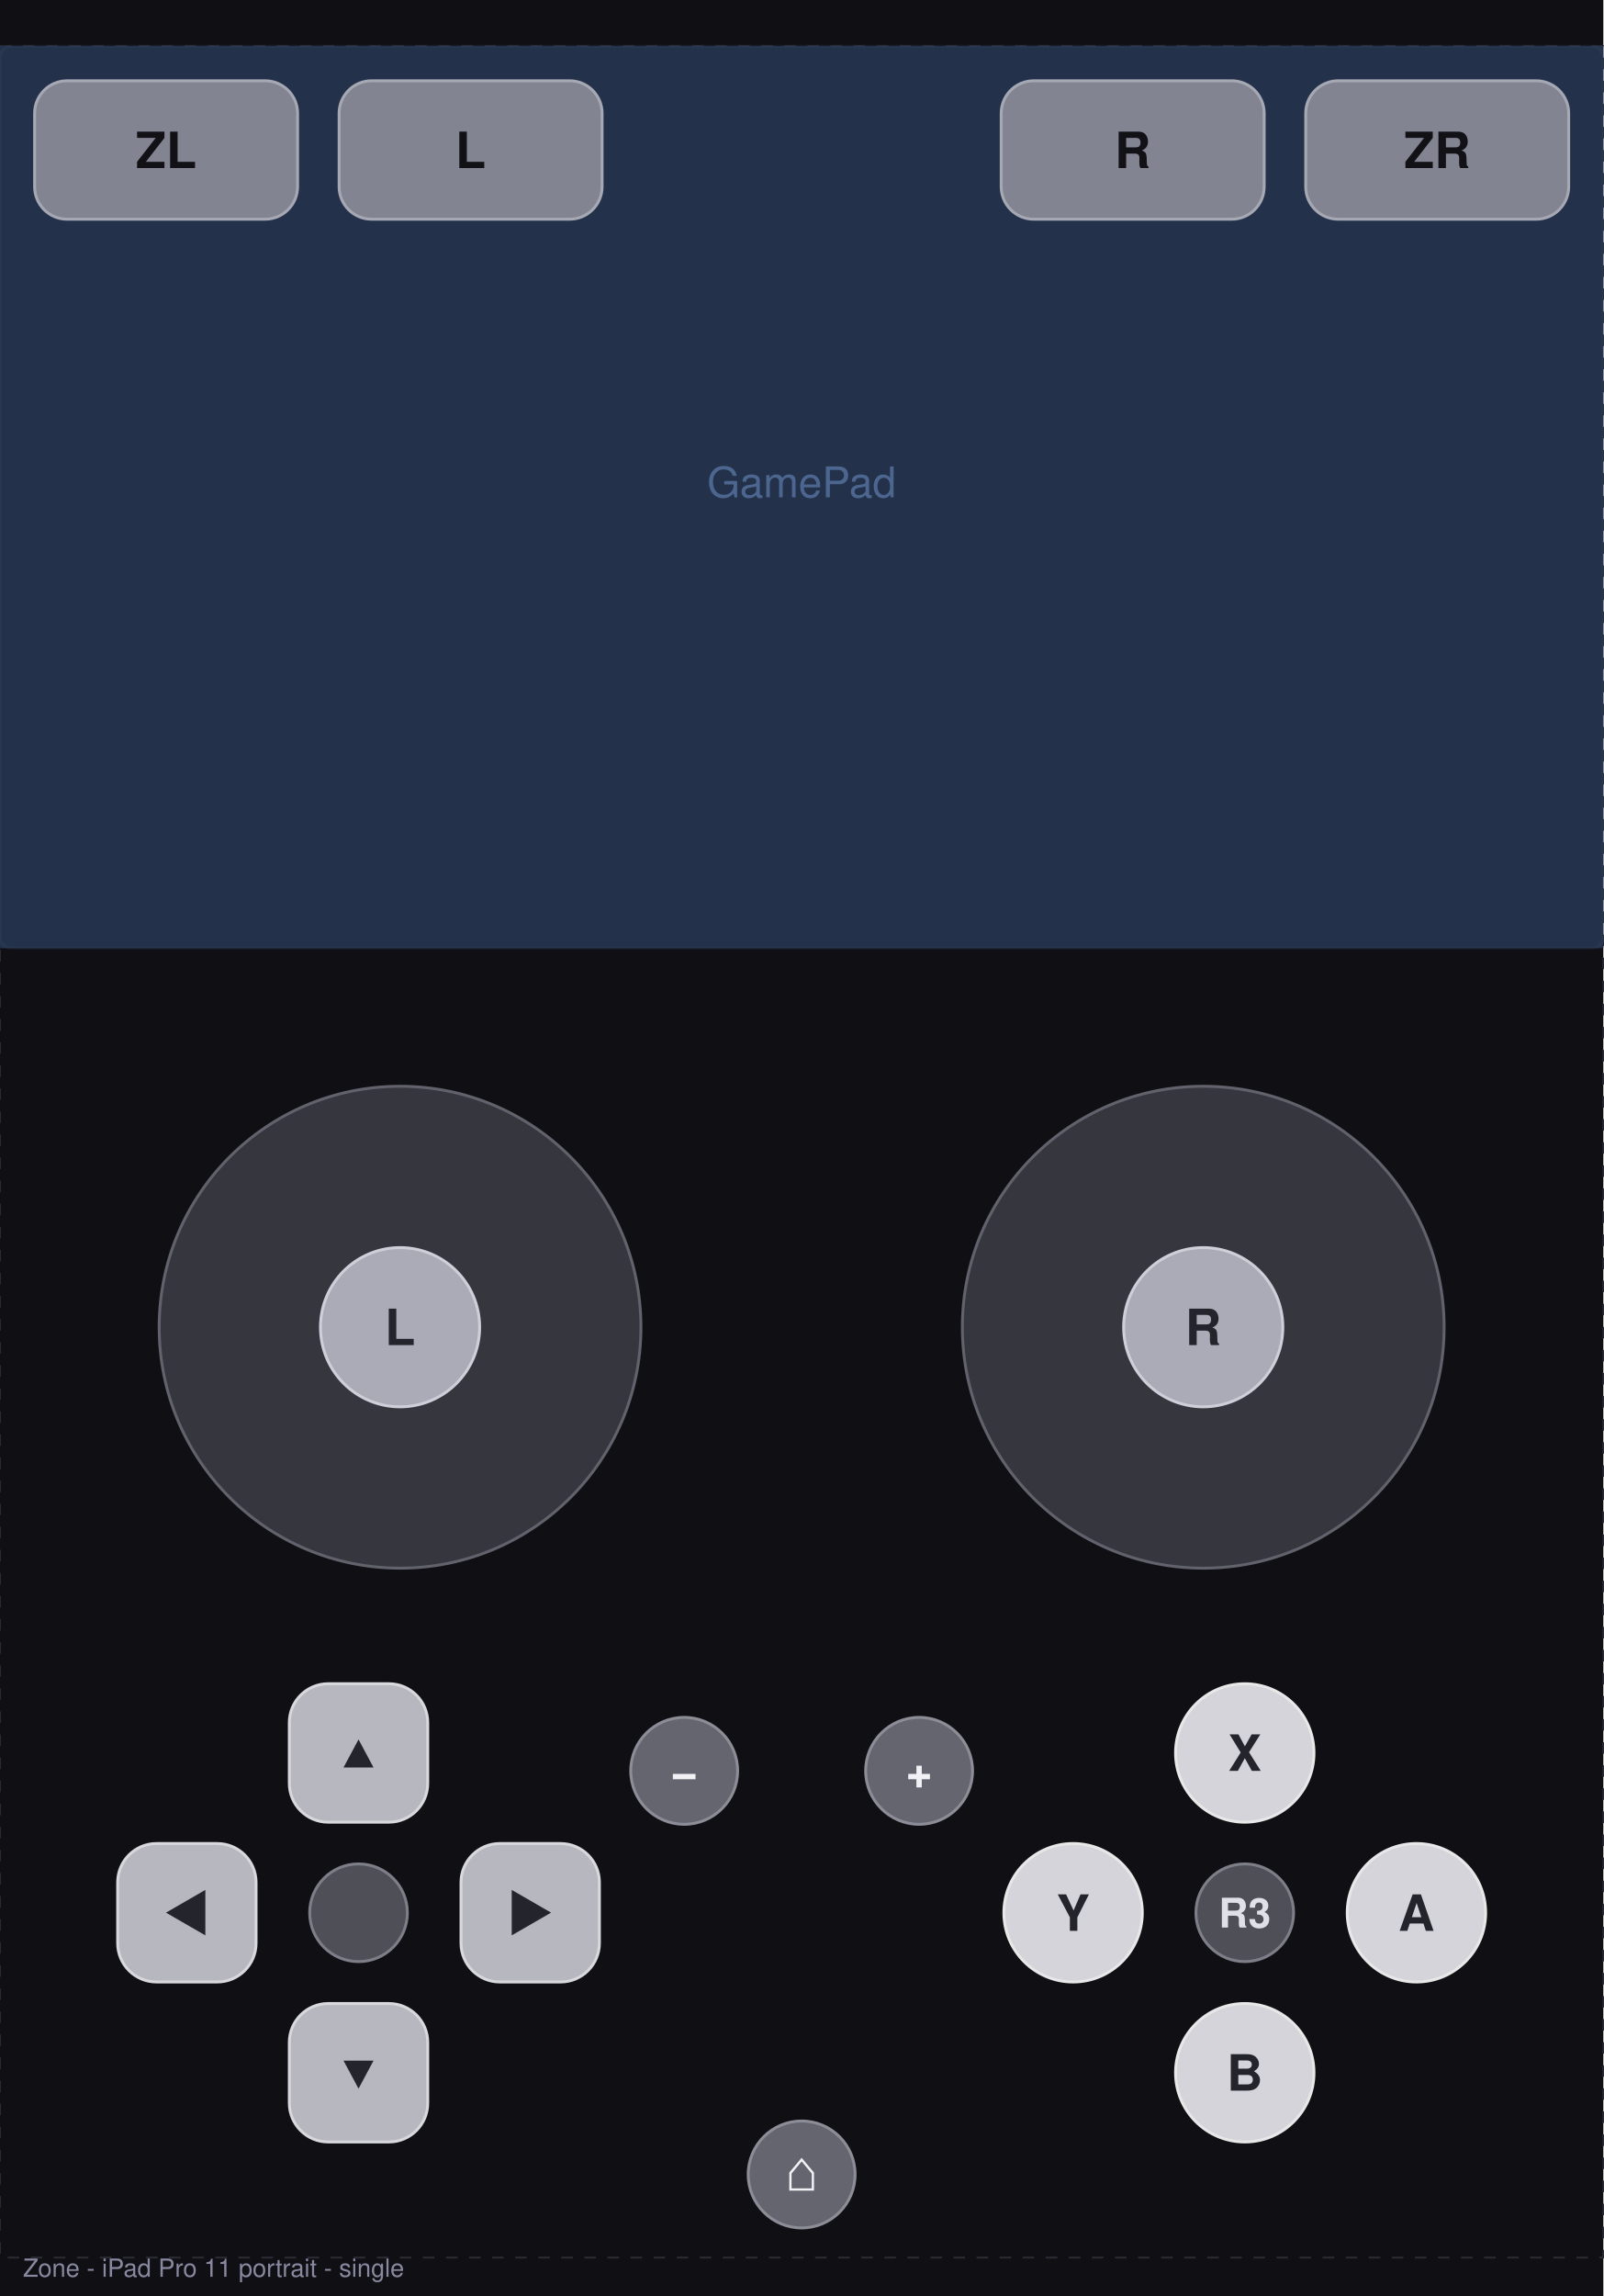
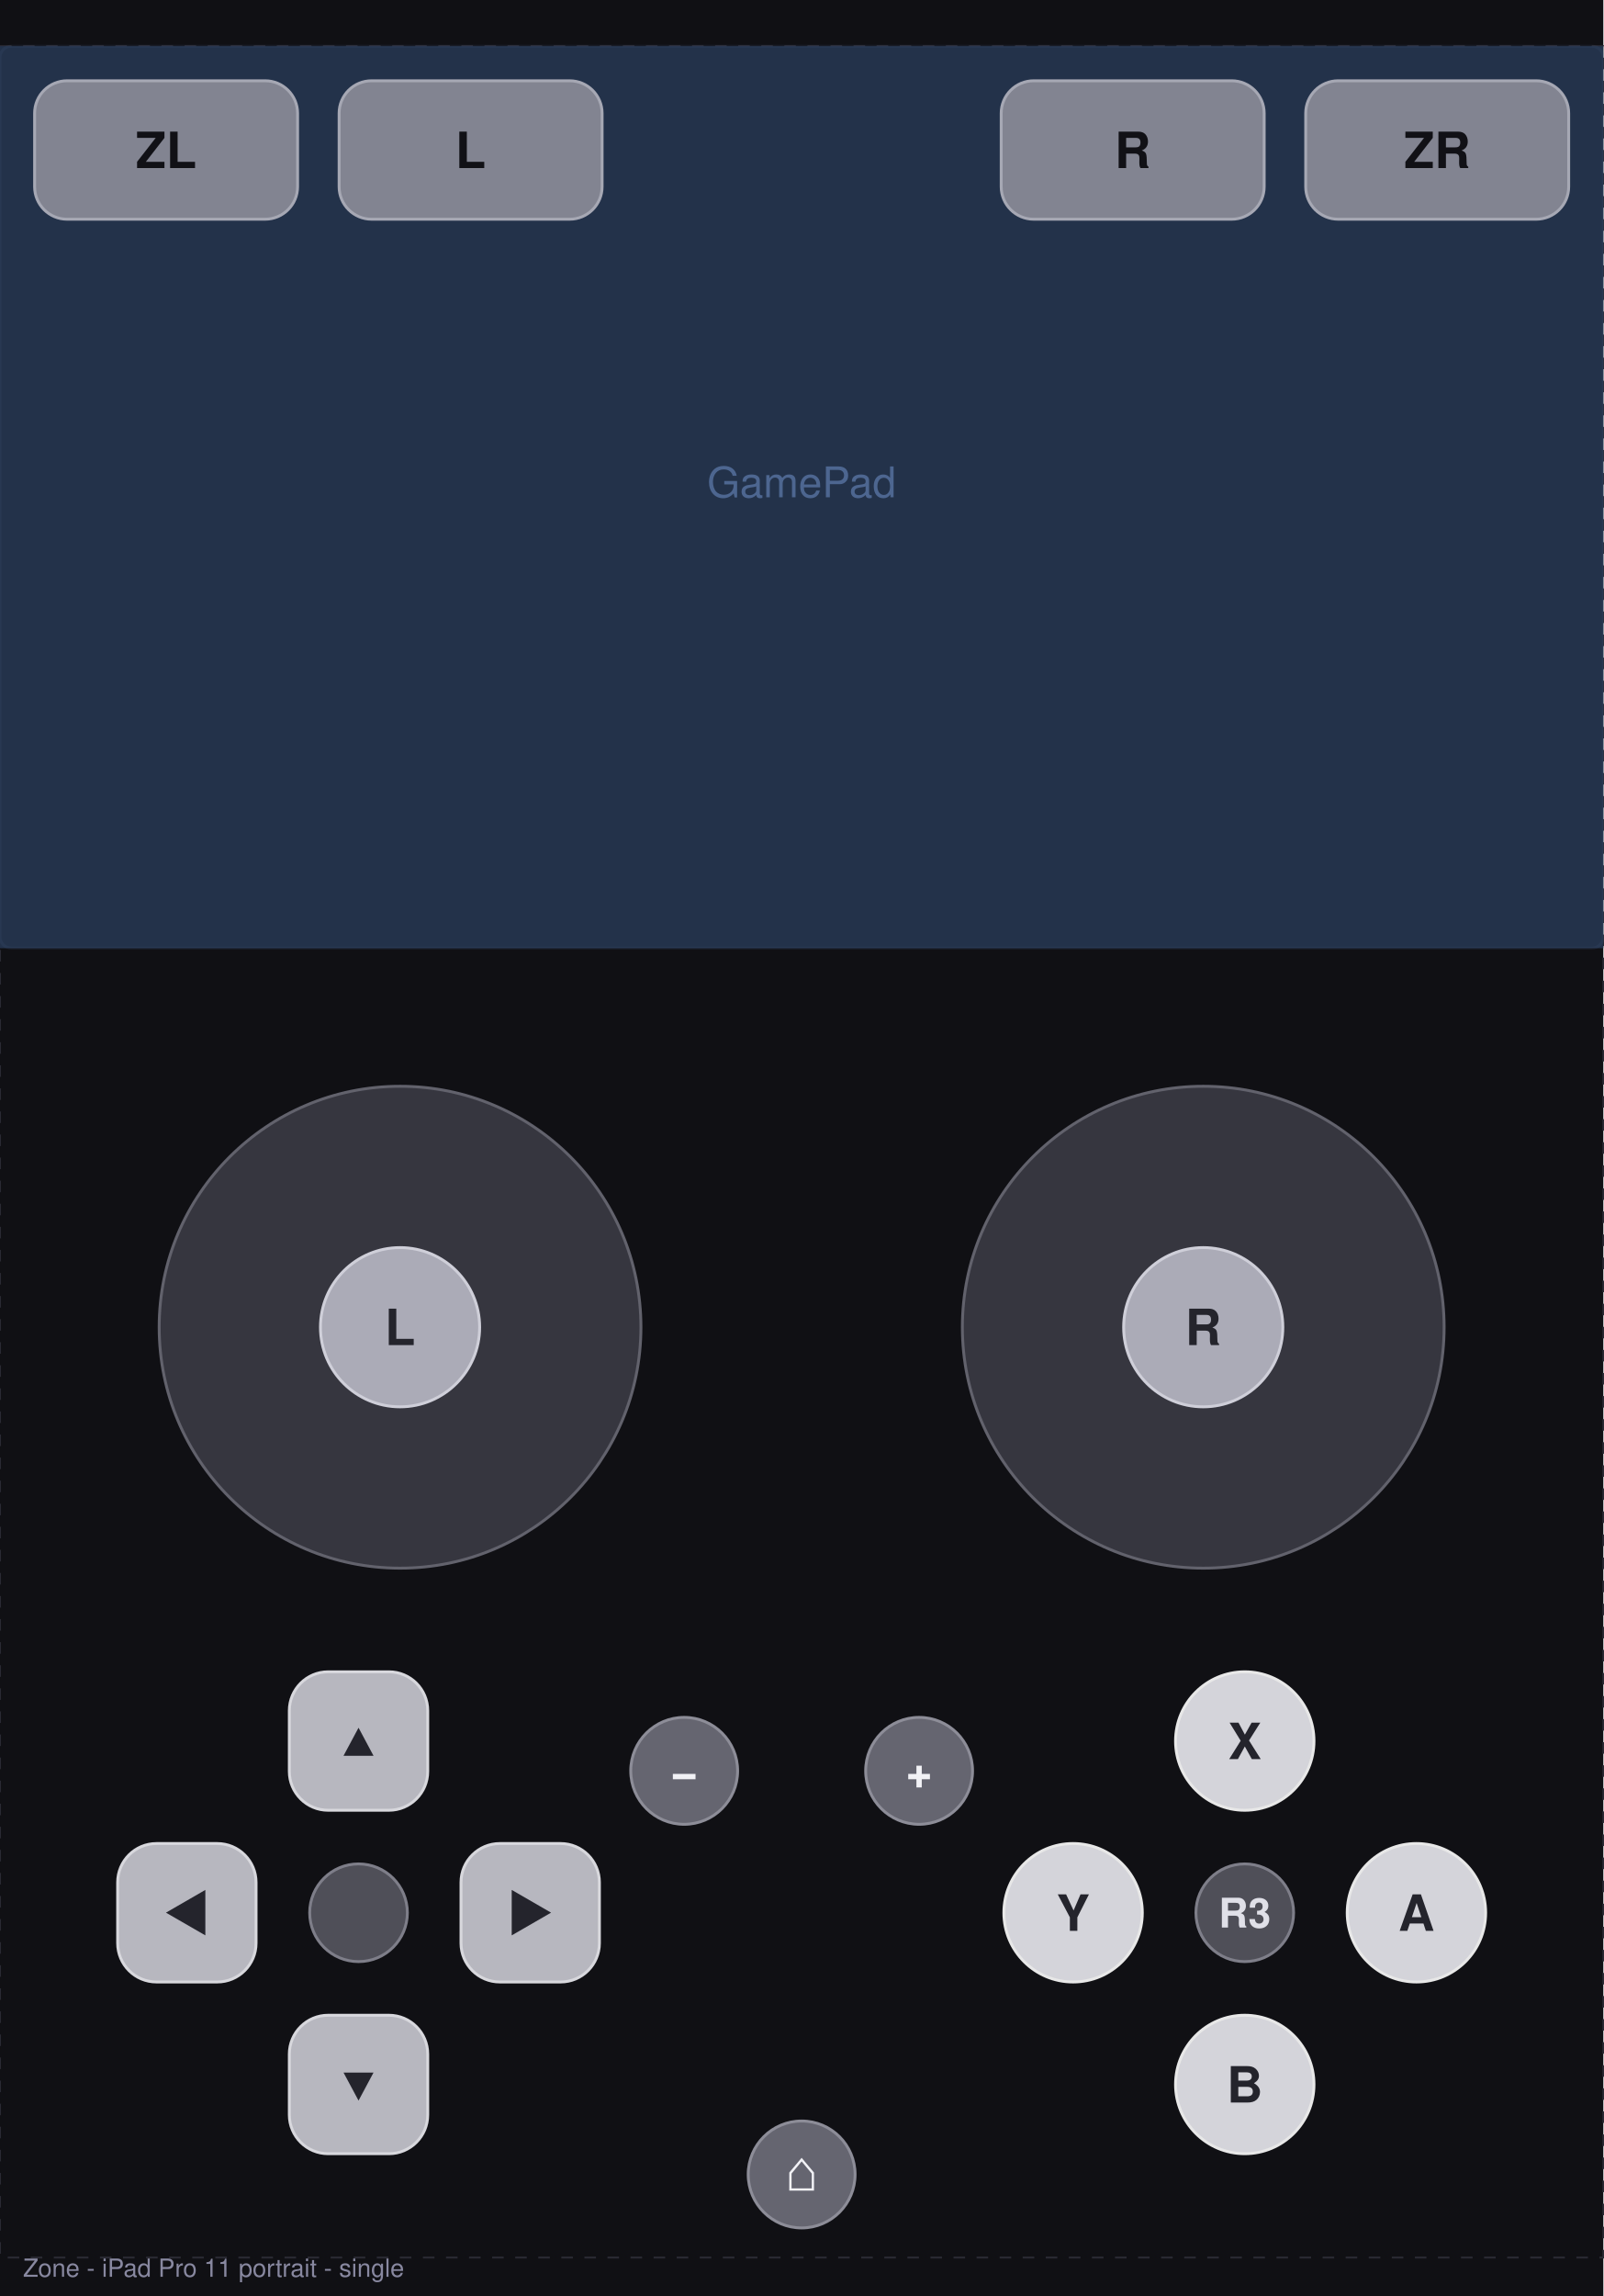
<svg xmlns="http://www.w3.org/2000/svg" width="834" height="1194" viewBox="0 0 834.0 1194.0" font-family="-apple-system, Helvetica, sans-serif">
  <rect width="100%" height="100%" fill="#101014" />
  <rect x="0.0" y="24.0" width="834.0" height="1150.0" fill="none" stroke="#2a2a33" stroke-dasharray="6 6" />
  <rect x="0.0" y="24.0" width="834.0" height="469.1" fill="#23324a" />
  <text x="417.0" y="258.6" fill="#4d6690" font-size="22" text-anchor="middle">GamePad</text>
  <rect x="0.0" y="24.0" width="834.0" height="469.1" rx="6.0" fill="none" stroke="#4d6690" stroke-width="1.5" opacity="0.12" />
  <rect x="18.0" y="42.0" width="136.8" height="72.0" rx="16.9" fill="#8d8d99" stroke="#b5b5c0" stroke-width="1.5" opacity="0.9" />
  <text x="86.4" y="87.4" fill="#111116" font-size="26.0" font-weight="600" text-anchor="middle" opacity="1.0">ZL</text>
  <rect x="176.4" y="42.0" width="136.8" height="72.0" rx="16.9" fill="#8d8d99" stroke="#b5b5c0" stroke-width="1.5" opacity="0.9" />
  <text x="244.8" y="87.4" fill="#111116" font-size="26.0" font-weight="600" text-anchor="middle" opacity="1.0">L</text>
  <rect x="679.2" y="42.0" width="136.8" height="72.0" rx="16.9" fill="#8d8d99" stroke="#b5b5c0" stroke-width="1.5" opacity="0.9" />
  <text x="747.6" y="87.4" fill="#111116" font-size="26.0" font-weight="600" text-anchor="middle" opacity="1.0">ZR</text>
  <rect x="520.8" y="42.0" width="136.8" height="72.0" rx="16.9" fill="#8d8d99" stroke="#b5b5c0" stroke-width="1.5" opacity="0.9" />
  <text x="589.2" y="87.4" fill="#111116" font-size="26.0" font-weight="600" text-anchor="middle" opacity="1.0">R</text>
  <circle cx="208.1" cy="690.2" r="125.3" fill="#3a3a44" stroke="#6a6a76" stroke-width="1.5" opacity="0.9" />
  <circle cx="208.1" cy="690.2" r="41.4" fill="#b8b8c4" stroke="#e0e0ea" stroke-width="1.5" opacity="0.9" />
  <text x="208.1" y="699.5" fill="#24242c" font-size="26.0" font-weight="600" text-anchor="middle" opacity="1.0">L</text>
  <circle cx="625.9" cy="690.2" r="125.3" fill="#3a3a44" stroke="#6a6a76" stroke-width="1.5" opacity="0.9" />
  <circle cx="625.9" cy="690.2" r="41.4" fill="#b8b8c4" stroke="#e0e0ea" stroke-width="1.5" opacity="0.9" />
  <text x="625.9" y="699.5" fill="#24242c" font-size="26.0" font-weight="600" text-anchor="middle" opacity="1.0">R</text>
-   <rect x="150.5" y="875.6" width="72.0" height="72.0" rx="20.2" fill="#c9c9d2" stroke="#ededf3" stroke-width="1.5" opacity="0.9" />
-   <text x="186.5" y="920.9" fill="#24242c" font-size="26.0" font-weight="600" text-anchor="middle" opacity="1.0">▲</text>
-   <rect x="150.5" y="1041.9" width="72.0" height="72.0" rx="20.2" fill="#c9c9d2" stroke="#ededf3" stroke-width="1.5" opacity="0.9" />
-   <text x="186.5" y="1087.2" fill="#24242c" font-size="26.0" font-weight="600" text-anchor="middle" opacity="1.0">▼</text>
+   <rect x="150.5" y="869.4" width="72.0" height="72.0" rx="20.2" fill="#c9c9d2" stroke="#ededf3" stroke-width="1.5" opacity="0.9" />
+   <text x="186.5" y="914.8" fill="#24242c" font-size="26.0" font-weight="600" text-anchor="middle" opacity="1.0">▲</text>
+   <rect x="150.5" y="1048.0" width="72.0" height="72.0" rx="20.2" fill="#c9c9d2" stroke="#ededf3" stroke-width="1.5" opacity="0.9" />
+   <text x="186.5" y="1093.4" fill="#24242c" font-size="26.0" font-weight="600" text-anchor="middle" opacity="1.0">▼</text>
  <rect x="61.2" y="958.7" width="72.0" height="72.0" rx="20.2" fill="#c9c9d2" stroke="#ededf3" stroke-width="1.5" opacity="0.9" />
  <text x="97.2" y="1004.1" fill="#24242c" font-size="26.0" font-weight="600" text-anchor="middle" opacity="1.0">◀</text>
  <rect x="239.8" y="958.7" width="72.0" height="72.0" rx="20.2" fill="#c9c9d2" stroke="#ededf3" stroke-width="1.5" opacity="0.9" />
  <text x="275.8" y="1004.1" fill="#24242c" font-size="26.0" font-weight="600" text-anchor="middle" opacity="1.0">▶</text>
  <circle cx="186.5" cy="994.7" r="25.4" fill="#55555f" stroke="#8a8a96" stroke-width="1.5" opacity="0.9" />
  <circle cx="355.9" cy="920.9" r="27.8" fill="#6e6e7a" stroke="#9a9aa6" stroke-width="1.5" opacity="0.9" />
  <text x="355.9" y="929.3" fill="#f2f2f6" font-size="23.4" font-weight="600" text-anchor="middle" opacity="1.0">−</text>
  <circle cx="478.1" cy="920.9" r="27.8" fill="#6e6e7a" stroke="#9a9aa6" stroke-width="1.5" opacity="0.9" />
  <text x="478.1" y="929.3" fill="#f2f2f6" font-size="23.4" font-weight="600" text-anchor="middle" opacity="1.0">+</text>
  <circle cx="417.0" cy="1130.8" r="27.8" fill="#6e6e7a" stroke="#9a9aa6" stroke-width="1.5" opacity="0.9" />
  <text x="417.0" y="1139.2" fill="#f2f2f6" font-size="23.4" font-weight="600" text-anchor="middle" opacity="1.0">⌂</text>
-   <circle cx="647.5" cy="911.6" r="36.0" fill="#e9e9ef" stroke="#ffffff" stroke-width="1.5" opacity="0.9" />
-   <text x="647.5" y="920.9" fill="#24242c" font-size="26.0" font-weight="600" text-anchor="middle" opacity="1.0">X</text>
+   <circle cx="647.5" cy="905.4" r="36.0" fill="#e9e9ef" stroke="#ffffff" stroke-width="1.5" opacity="0.9" />
+   <text x="647.5" y="914.8" fill="#24242c" font-size="26.0" font-weight="600" text-anchor="middle" opacity="1.0">X</text>
  <circle cx="558.2" cy="994.7" r="36.0" fill="#e9e9ef" stroke="#ffffff" stroke-width="1.5" opacity="0.9" />
  <text x="558.2" y="1004.1" fill="#24242c" font-size="26.0" font-weight="600" text-anchor="middle" opacity="1.0">Y</text>
  <circle cx="736.8" cy="994.7" r="36.0" fill="#e9e9ef" stroke="#ffffff" stroke-width="1.5" opacity="0.9" />
  <text x="736.8" y="1004.1" fill="#24242c" font-size="26.0" font-weight="600" text-anchor="middle" opacity="1.0">A</text>
-   <circle cx="647.5" cy="1077.9" r="36.0" fill="#e9e9ef" stroke="#ffffff" stroke-width="1.5" opacity="0.9" />
-   <text x="647.5" y="1087.2" fill="#24242c" font-size="26.0" font-weight="600" text-anchor="middle" opacity="1.0">B</text>
+   <circle cx="647.5" cy="1084.0" r="36.0" fill="#e9e9ef" stroke="#ffffff" stroke-width="1.5" opacity="0.9" />
+   <text x="647.5" y="1093.4" fill="#24242c" font-size="26.0" font-weight="600" text-anchor="middle" opacity="1.0">B</text>
  <circle cx="647.5" cy="994.7" r="25.4" fill="#55555f" stroke="#8a8a96" stroke-width="1.5" opacity="0.9" />
  <text x="647.5" y="1002.4" fill="#e0e0e8" font-size="21.3" font-weight="600" text-anchor="middle" opacity="1.0">R3</text>
  <text x="12" y="1184.0" fill="#8888a0" font-size="13">Zone - iPad Pro 11 portrait - single</text>
</svg>
